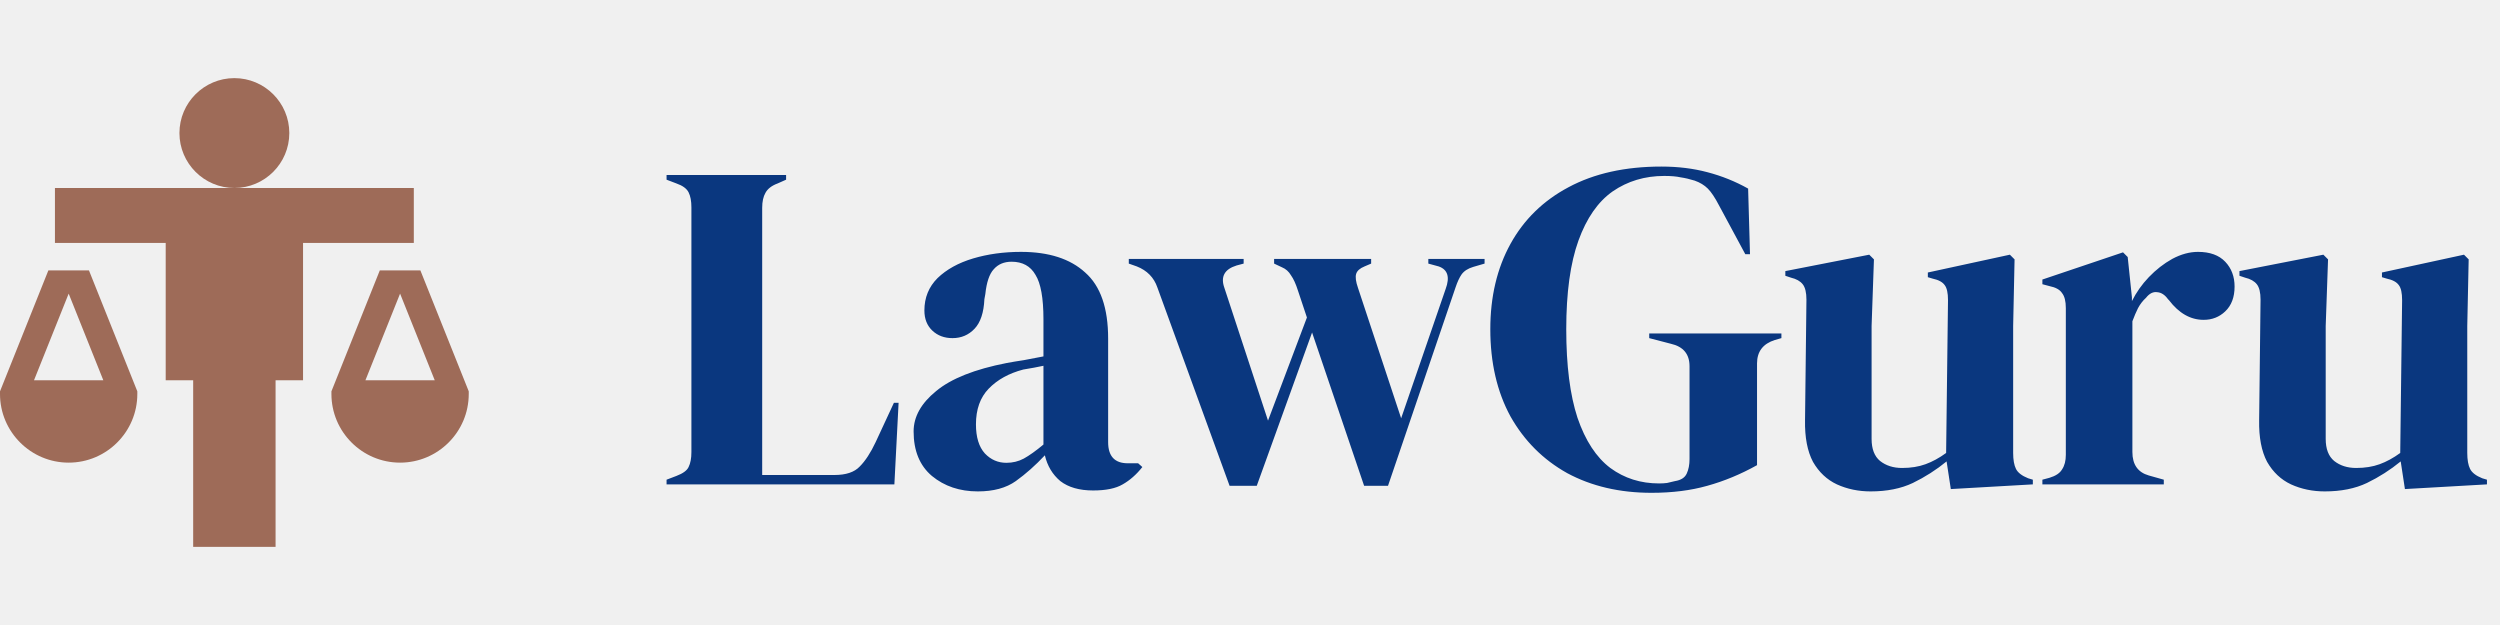
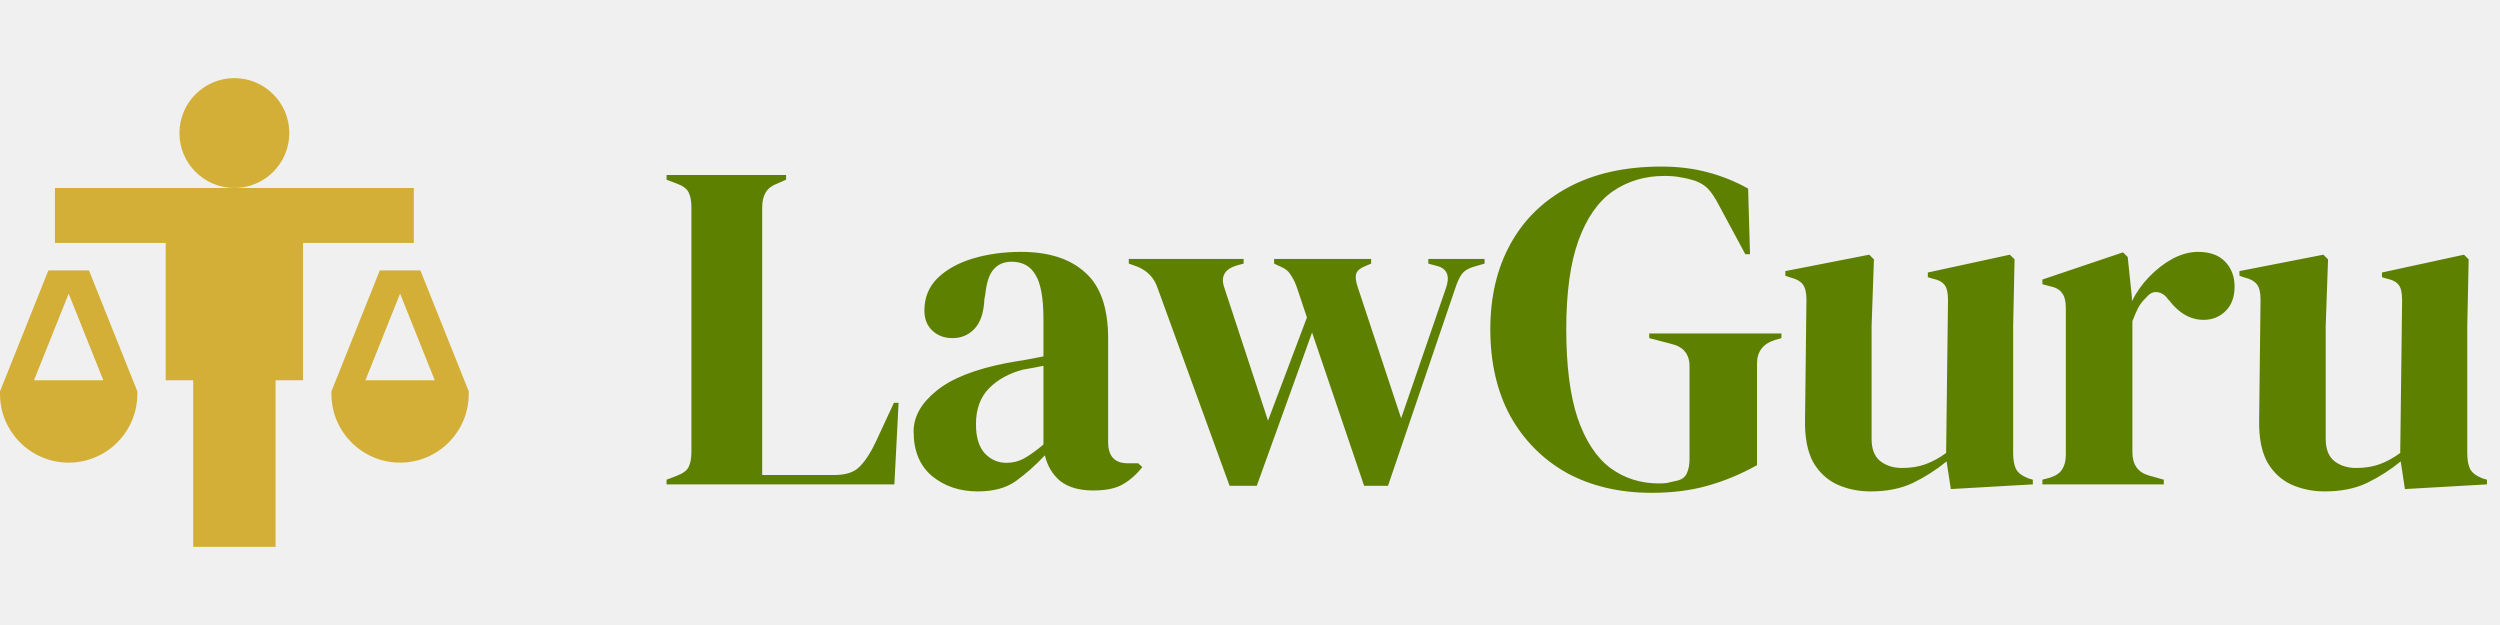
<svg xmlns="http://www.w3.org/2000/svg" width="160" height="40" viewBox="0 0 160 40" fill="none">
  <g clip-path="url(#clip0_810_2)">
-     <path d="M17.637 35H12.363V24.336H10.605V15.547H3.516V12.031H26.484V15.547H19.395V24.336H17.637V35Z" fill="#9E6B58" />
-     <path d="M15 12.031C13.062 12.031 11.484 10.454 11.484 8.516C11.484 6.577 13.062 5 15 5C16.939 5 18.516 6.577 18.516 8.516C18.516 10.454 16.939 12.031 15 12.031Z" fill="#9E6B58" />
-     <path d="M6.612 24.336H2.177L4.395 18.792L6.612 24.336ZM5.693 17.305H3.096L0 25.046V25.215C0 27.638 1.972 29.609 4.395 29.609C6.817 29.609 8.789 27.638 8.789 25.215V25.046L5.693 17.305Z" fill="#9E6B58" />
-     <path d="M26.904 17.305H24.307L21.211 25.046V25.215C21.211 27.638 23.183 29.609 25.605 29.609C28.028 29.609 30 27.638 30 25.215V25.046L26.904 17.305ZM23.388 24.336L25.605 18.792L27.823 24.336H23.388Z" fill="#9E6B58" />
+     <path d="M17.637 35H12.363V24.336H10.605V15.547H3.516V12.031H26.484V15.547H19.395V24.336H17.637V35Z" fill="#d4af37" />
+     <path d="M15 12.031C13.062 12.031 11.484 10.454 11.484 8.516C11.484 6.577 13.062 5 15 5C16.939 5 18.516 6.577 18.516 8.516C18.516 10.454 16.939 12.031 15 12.031Z" fill="#d4af37" />
+     <path d="M6.612 24.336H2.177L4.395 18.792L6.612 24.336ZM5.693 17.305H3.096L0 25.046V25.215C0 27.638 1.972 29.609 4.395 29.609C6.817 29.609 8.789 27.638 8.789 25.215V25.046L5.693 17.305Z" fill="#d4af37" />
+     <path d="M26.904 17.305H24.307L21.211 25.046V25.215C21.211 27.638 23.183 29.609 25.605 29.609C28.028 29.609 30 27.638 30 25.215V25.046L26.904 17.305ZM23.388 24.336L25.605 18.792L27.823 24.336H23.388Z" fill="#d4af37" />
  </g>
-   <path d="M42.66 31V30.7L43.29 30.46C43.71 30.3 43.97 30.11 44.07 29.89C44.19 29.65 44.25 29.33 44.25 28.93V13.27C44.25 12.87 44.19 12.55 44.07 12.31C43.95 12.07 43.69 11.88 43.29 11.74L42.66 11.5V11.2H50.31V11.5L49.77 11.74C49.39 11.88 49.13 12.08 48.99 12.34C48.85 12.58 48.78 12.9 48.78 13.3V30.4H53.4C54.14 30.4 54.68 30.22 55.02 29.86C55.38 29.5 55.72 28.98 56.04 28.3L57.21 25.78H57.51L57.24 31H42.66ZM62.581 31.45C61.421 31.45 60.441 31.12 59.641 30.46C58.861 29.8 58.471 28.85 58.471 27.61C58.471 26.67 58.951 25.81 59.911 25.03C60.871 24.23 62.381 23.63 64.441 23.23C64.761 23.17 65.121 23.11 65.521 23.05C65.921 22.97 66.341 22.89 66.781 22.81V20.44C66.781 19.08 66.611 18.13 66.271 17.59C65.951 17.03 65.441 16.75 64.741 16.75C64.261 16.75 63.881 16.91 63.601 17.23C63.321 17.53 63.141 18.06 63.061 18.82L63.001 19.15C62.961 20.01 62.751 20.64 62.371 21.04C61.991 21.44 61.521 21.64 60.961 21.64C60.441 21.64 60.011 21.48 59.671 21.16C59.331 20.84 59.161 20.41 59.161 19.87C59.161 19.05 59.441 18.36 60.001 17.8C60.581 17.24 61.341 16.82 62.281 16.54C63.221 16.26 64.241 16.12 65.341 16.12C67.121 16.12 68.491 16.56 69.451 17.44C70.431 18.3 70.921 19.71 70.921 21.67V28.3C70.921 29.2 71.341 29.65 72.181 29.65H72.841L73.111 29.89C72.731 30.37 72.311 30.74 71.851 31C71.411 31.26 70.781 31.39 69.961 31.39C69.081 31.39 68.381 31.19 67.861 30.79C67.361 30.37 67.031 29.82 66.871 29.14C66.271 29.78 65.651 30.33 65.011 30.79C64.391 31.23 63.581 31.45 62.581 31.45ZM64.411 29.62C64.811 29.62 65.181 29.53 65.521 29.35C65.881 29.15 66.301 28.85 66.781 28.45V23.41C66.581 23.45 66.381 23.49 66.181 23.53C65.981 23.57 65.751 23.61 65.491 23.65C64.571 23.89 63.831 24.3 63.271 24.88C62.731 25.44 62.461 26.2 62.461 27.16C62.461 27.98 62.651 28.6 63.031 29.02C63.411 29.42 63.871 29.62 64.411 29.62ZM78.693 31.09L74.073 18.4C73.853 17.76 73.413 17.31 72.753 17.05L72.243 16.87V16.57H79.593V16.87L79.143 16.99C78.363 17.23 78.103 17.71 78.363 18.43L81.153 26.92L83.643 20.32L83.073 18.61C82.933 18.17 82.783 17.84 82.623 17.62C82.483 17.38 82.293 17.21 82.053 17.11L81.543 16.87V16.57H87.753V16.87L87.333 17.05C87.033 17.17 86.853 17.33 86.793 17.53C86.733 17.73 86.773 18.03 86.913 18.43L89.673 26.77L92.523 18.49C92.803 17.73 92.653 17.25 92.073 17.05L91.413 16.87V16.57H95.013V16.87L94.293 17.08C93.953 17.18 93.703 17.34 93.543 17.56C93.403 17.76 93.273 18.04 93.153 18.4L88.833 31.09H87.303L83.973 21.28L80.433 31.09H78.693ZM105.7 31.54C103.66 31.54 101.86 31.12 100.3 30.28C98.76 29.42 97.55 28.21 96.67 26.65C95.81 25.07 95.38 23.21 95.38 21.07C95.38 18.99 95.81 17.17 96.67 15.61C97.53 14.05 98.77 12.84 100.39 11.98C102.03 11.1 104.01 10.66 106.33 10.66C107.39 10.66 108.37 10.78 109.27 11.02C110.19 11.26 111.06 11.61 111.88 12.07L112 16.27H111.7L110.02 13.15C109.76 12.65 109.52 12.29 109.3 12.07C109.08 11.85 108.8 11.68 108.46 11.56C108.14 11.46 107.84 11.39 107.56 11.35C107.3 11.29 106.95 11.26 106.51 11.26C105.27 11.26 104.17 11.59 103.21 12.25C102.27 12.91 101.54 13.96 101.02 15.4C100.5 16.84 100.24 18.73 100.24 21.07C100.24 23.39 100.48 25.28 100.96 26.74C101.46 28.2 102.16 29.27 103.06 29.95C103.96 30.61 105 30.94 106.18 30.94C106.36 30.94 106.53 30.93 106.69 30.91C106.87 30.87 107.04 30.83 107.2 30.79C107.58 30.73 107.83 30.57 107.95 30.31C108.07 30.05 108.13 29.74 108.13 29.38V23.44C108.13 22.66 107.73 22.18 106.93 22L105.55 21.64V21.34H114.01V21.64L113.59 21.76C112.83 22 112.45 22.5 112.45 23.26V29.77C111.41 30.35 110.35 30.79 109.27 31.09C108.21 31.39 107.02 31.54 105.7 31.54ZM119.722 31.45C118.942 31.45 118.222 31.3 117.562 31C116.922 30.7 116.412 30.22 116.032 29.56C115.672 28.88 115.502 27.99 115.522 26.89L115.612 19.18C115.612 18.72 115.532 18.39 115.372 18.19C115.212 17.99 114.962 17.85 114.622 17.77L114.262 17.65V17.35L119.632 16.3L119.932 16.6L119.782 20.86V28.09C119.782 28.73 119.962 29.2 120.322 29.5C120.702 29.8 121.172 29.95 121.732 29.95C122.292 29.95 122.792 29.87 123.232 29.71C123.672 29.55 124.112 29.31 124.552 28.99L124.672 19.21C124.672 18.75 124.602 18.43 124.462 18.25C124.322 18.05 124.062 17.91 123.682 17.83L123.382 17.74V17.44L128.632 16.3L128.932 16.6L128.842 20.86V28.99C128.842 29.43 128.902 29.77 129.022 30.01C129.142 30.25 129.402 30.45 129.802 30.61L130.102 30.7V31L124.852 31.3L124.582 29.53C123.922 30.07 123.202 30.53 122.422 30.91C121.662 31.27 120.762 31.45 119.722 31.45ZM130.713 31V30.7L131.163 30.58C131.563 30.46 131.833 30.28 131.973 30.04C132.133 29.8 132.213 29.49 132.213 29.11V19.72C132.213 19.28 132.133 18.96 131.973 18.76C131.833 18.54 131.563 18.39 131.163 18.31L130.713 18.19V17.89L135.873 16.15L136.173 16.45L136.443 19.03V19.27C136.723 18.71 137.083 18.2 137.523 17.74C137.983 17.26 138.483 16.87 139.023 16.57C139.583 16.27 140.133 16.12 140.673 16.12C141.433 16.12 142.013 16.33 142.413 16.75C142.813 17.17 143.013 17.7 143.013 18.34C143.013 19.02 142.813 19.55 142.413 19.93C142.033 20.29 141.573 20.47 141.033 20.47C140.193 20.47 139.453 20.05 138.813 19.21L138.753 19.15C138.553 18.87 138.323 18.72 138.063 18.7C137.803 18.66 137.563 18.78 137.343 19.06C137.143 19.24 136.973 19.46 136.833 19.72C136.713 19.96 136.593 20.24 136.473 20.56V28.93C136.473 29.73 136.823 30.23 137.523 30.43L138.483 30.7V31H130.713ZM148.785 31.45C148.005 31.45 147.285 31.3 146.625 31C145.985 30.7 145.475 30.22 145.095 29.56C144.735 28.88 144.565 27.99 144.585 26.89L144.675 19.18C144.675 18.72 144.595 18.39 144.435 18.19C144.275 17.99 144.025 17.85 143.685 17.77L143.325 17.65V17.35L148.695 16.3L148.995 16.6L148.845 20.86V28.09C148.845 28.73 149.025 29.2 149.385 29.5C149.765 29.8 150.235 29.95 150.795 29.95C151.355 29.95 151.855 29.87 152.295 29.71C152.735 29.55 153.175 29.31 153.615 28.99L153.735 19.21C153.735 18.75 153.665 18.43 153.525 18.25C153.385 18.05 153.125 17.91 152.745 17.83L152.445 17.74V17.44L157.695 16.3L157.995 16.6L157.905 20.86V28.99C157.905 29.43 157.965 29.77 158.085 30.01C158.205 30.25 158.465 30.45 158.865 30.61L159.165 30.7V31L153.915 31.3L153.645 29.53C152.985 30.07 152.265 30.53 151.485 30.91C150.725 31.27 149.825 31.45 148.785 31.45Z" fill="#0A377F" />
+   <path d="M42.66 31V30.7L43.29 30.46C43.71 30.3 43.97 30.11 44.07 29.89C44.19 29.65 44.25 29.33 44.25 28.93V13.27C44.25 12.87 44.19 12.55 44.07 12.31C43.95 12.07 43.69 11.88 43.29 11.74L42.66 11.5V11.2H50.31V11.5L49.77 11.74C49.39 11.88 49.13 12.08 48.99 12.34C48.85 12.58 48.78 12.9 48.78 13.3V30.4H53.4C54.14 30.4 54.68 30.22 55.02 29.86C55.38 29.5 55.72 28.98 56.04 28.3L57.21 25.78H57.51L57.24 31H42.66ZM62.581 31.45C61.421 31.45 60.441 31.12 59.641 30.46C58.861 29.8 58.471 28.85 58.471 27.61C58.471 26.67 58.951 25.81 59.911 25.03C60.871 24.23 62.381 23.63 64.441 23.23C64.761 23.17 65.121 23.11 65.521 23.05C65.921 22.97 66.341 22.89 66.781 22.81V20.44C66.781 19.08 66.611 18.13 66.271 17.59C65.951 17.03 65.441 16.75 64.741 16.75C64.261 16.75 63.881 16.91 63.601 17.23C63.321 17.53 63.141 18.06 63.061 18.82L63.001 19.15C62.961 20.01 62.751 20.64 62.371 21.04C61.991 21.44 61.521 21.64 60.961 21.64C60.441 21.64 60.011 21.48 59.671 21.16C59.331 20.84 59.161 20.41 59.161 19.87C59.161 19.05 59.441 18.36 60.001 17.8C60.581 17.24 61.341 16.82 62.281 16.54C63.221 16.26 64.241 16.12 65.341 16.12C67.121 16.12 68.491 16.56 69.451 17.44C70.431 18.3 70.921 19.71 70.921 21.67V28.3C70.921 29.2 71.341 29.65 72.181 29.65H72.841L73.111 29.89C72.731 30.37 72.311 30.74 71.851 31C71.411 31.26 70.781 31.39 69.961 31.39C69.081 31.39 68.381 31.19 67.861 30.79C67.361 30.37 67.031 29.82 66.871 29.14C66.271 29.78 65.651 30.33 65.011 30.79C64.391 31.23 63.581 31.45 62.581 31.45ZM64.411 29.62C64.811 29.62 65.181 29.53 65.521 29.35C65.881 29.15 66.301 28.85 66.781 28.45V23.41C66.581 23.45 66.381 23.49 66.181 23.53C65.981 23.57 65.751 23.61 65.491 23.65C64.571 23.89 63.831 24.3 63.271 24.88C62.731 25.44 62.461 26.2 62.461 27.16C62.461 27.98 62.651 28.6 63.031 29.02C63.411 29.42 63.871 29.62 64.411 29.62ZM78.693 31.09L74.073 18.4C73.853 17.76 73.413 17.31 72.753 17.05L72.243 16.87V16.57H79.593V16.87L79.143 16.99C78.363 17.23 78.103 17.71 78.363 18.43L81.153 26.92L83.643 20.32L83.073 18.61C82.933 18.17 82.783 17.84 82.623 17.62C82.483 17.38 82.293 17.21 82.053 17.11L81.543 16.87V16.57H87.753V16.87L87.333 17.05C87.033 17.17 86.853 17.33 86.793 17.53C86.733 17.73 86.773 18.03 86.913 18.43L89.673 26.77L92.523 18.49C92.803 17.73 92.653 17.25 92.073 17.05L91.413 16.87V16.57H95.013V16.87L94.293 17.08C93.953 17.18 93.703 17.34 93.543 17.56C93.403 17.76 93.273 18.04 93.153 18.4L88.833 31.09H87.303L83.973 21.28L80.433 31.09H78.693ZM105.7 31.54C103.66 31.54 101.86 31.12 100.3 30.28C98.76 29.42 97.55 28.21 96.67 26.65C95.81 25.07 95.38 23.21 95.38 21.07C95.38 18.99 95.81 17.17 96.67 15.61C97.53 14.05 98.77 12.84 100.39 11.98C102.03 11.1 104.01 10.66 106.33 10.66C107.39 10.66 108.37 10.78 109.27 11.02C110.19 11.26 111.06 11.61 111.88 12.07L112 16.27H111.7L110.02 13.15C109.76 12.65 109.52 12.29 109.3 12.07C109.08 11.85 108.8 11.68 108.46 11.56C108.14 11.46 107.84 11.39 107.56 11.35C107.3 11.29 106.95 11.26 106.51 11.26C105.27 11.26 104.17 11.59 103.21 12.25C102.27 12.91 101.54 13.96 101.02 15.4C100.5 16.84 100.24 18.73 100.24 21.07C100.24 23.39 100.48 25.28 100.96 26.74C101.46 28.2 102.16 29.27 103.06 29.95C103.96 30.61 105 30.94 106.18 30.94C106.36 30.94 106.53 30.93 106.69 30.91C106.87 30.87 107.04 30.83 107.2 30.79C107.58 30.73 107.83 30.57 107.95 30.31C108.07 30.05 108.13 29.74 108.13 29.38V23.44C108.13 22.66 107.73 22.18 106.93 22L105.55 21.64V21.34H114.01V21.64L113.59 21.76C112.83 22 112.45 22.5 112.45 23.26V29.77C111.41 30.35 110.35 30.79 109.27 31.09C108.21 31.39 107.02 31.54 105.7 31.54ZM119.722 31.45C118.942 31.45 118.222 31.3 117.562 31C116.922 30.7 116.412 30.22 116.032 29.56C115.672 28.88 115.502 27.99 115.522 26.89L115.612 19.18C115.612 18.72 115.532 18.39 115.372 18.19C115.212 17.99 114.962 17.85 114.622 17.77L114.262 17.65V17.35L119.632 16.3L119.932 16.6L119.782 20.86V28.09C119.782 28.73 119.962 29.2 120.322 29.5C120.702 29.8 121.172 29.95 121.732 29.95C122.292 29.95 122.792 29.87 123.232 29.71C123.672 29.55 124.112 29.31 124.552 28.99L124.672 19.21C124.672 18.75 124.602 18.43 124.462 18.25C124.322 18.05 124.062 17.91 123.682 17.83L123.382 17.74V17.44L128.632 16.3L128.932 16.6L128.842 20.86V28.99C128.842 29.43 128.902 29.77 129.022 30.01C129.142 30.25 129.402 30.45 129.802 30.61L130.102 30.7V31L124.852 31.3L124.582 29.53C123.922 30.07 123.202 30.53 122.422 30.91C121.662 31.27 120.762 31.45 119.722 31.45ZM130.713 31V30.7L131.163 30.58C131.563 30.46 131.833 30.28 131.973 30.04C132.133 29.8 132.213 29.49 132.213 29.11V19.72C132.213 19.28 132.133 18.96 131.973 18.76C131.833 18.54 131.563 18.39 131.163 18.31L130.713 18.19V17.89L135.873 16.15L136.173 16.45L136.443 19.03V19.27C136.723 18.71 137.083 18.2 137.523 17.74C137.983 17.26 138.483 16.87 139.023 16.57C139.583 16.27 140.133 16.12 140.673 16.12C141.433 16.12 142.013 16.33 142.413 16.75C142.813 17.17 143.013 17.7 143.013 18.34C143.013 19.02 142.813 19.55 142.413 19.93C142.033 20.29 141.573 20.47 141.033 20.47C140.193 20.47 139.453 20.05 138.813 19.21L138.753 19.15C138.553 18.87 138.323 18.72 138.063 18.7C137.803 18.66 137.563 18.78 137.343 19.06C137.143 19.24 136.973 19.46 136.833 19.72C136.713 19.96 136.593 20.24 136.473 20.56V28.93C136.473 29.73 136.823 30.23 137.523 30.43L138.483 30.7V31H130.713ZM148.785 31.45C148.005 31.45 147.285 31.3 146.625 31C145.985 30.7 145.475 30.22 145.095 29.56C144.735 28.88 144.565 27.99 144.585 26.89L144.675 19.18C144.675 18.72 144.595 18.39 144.435 18.19C144.275 17.99 144.025 17.85 143.685 17.77L143.325 17.65V17.35L148.695 16.3L148.995 16.6L148.845 20.86V28.09C148.845 28.73 149.025 29.2 149.385 29.5C149.765 29.8 150.235 29.95 150.795 29.95C151.355 29.95 151.855 29.87 152.295 29.71C152.735 29.55 153.175 29.31 153.615 28.99L153.735 19.21C153.735 18.75 153.665 18.43 153.525 18.25C153.385 18.05 153.125 17.91 152.745 17.83L152.445 17.74V17.44L157.695 16.3L157.995 16.6L157.905 20.86V28.99C157.905 29.43 157.965 29.77 158.085 30.01C158.205 30.25 158.465 30.45 158.865 30.61L159.165 30.7V31L153.915 31.3L153.645 29.53C152.985 30.07 152.265 30.53 151.485 30.91C150.725 31.27 149.825 31.45 148.785 31.45Z" fill="#5e8000" />
  <defs>
    <clipPath id="clip0_810_2">
      <rect width="30" height="30" fill="white" transform="translate(0 5)" />
    </clipPath>
  </defs>
</svg>
